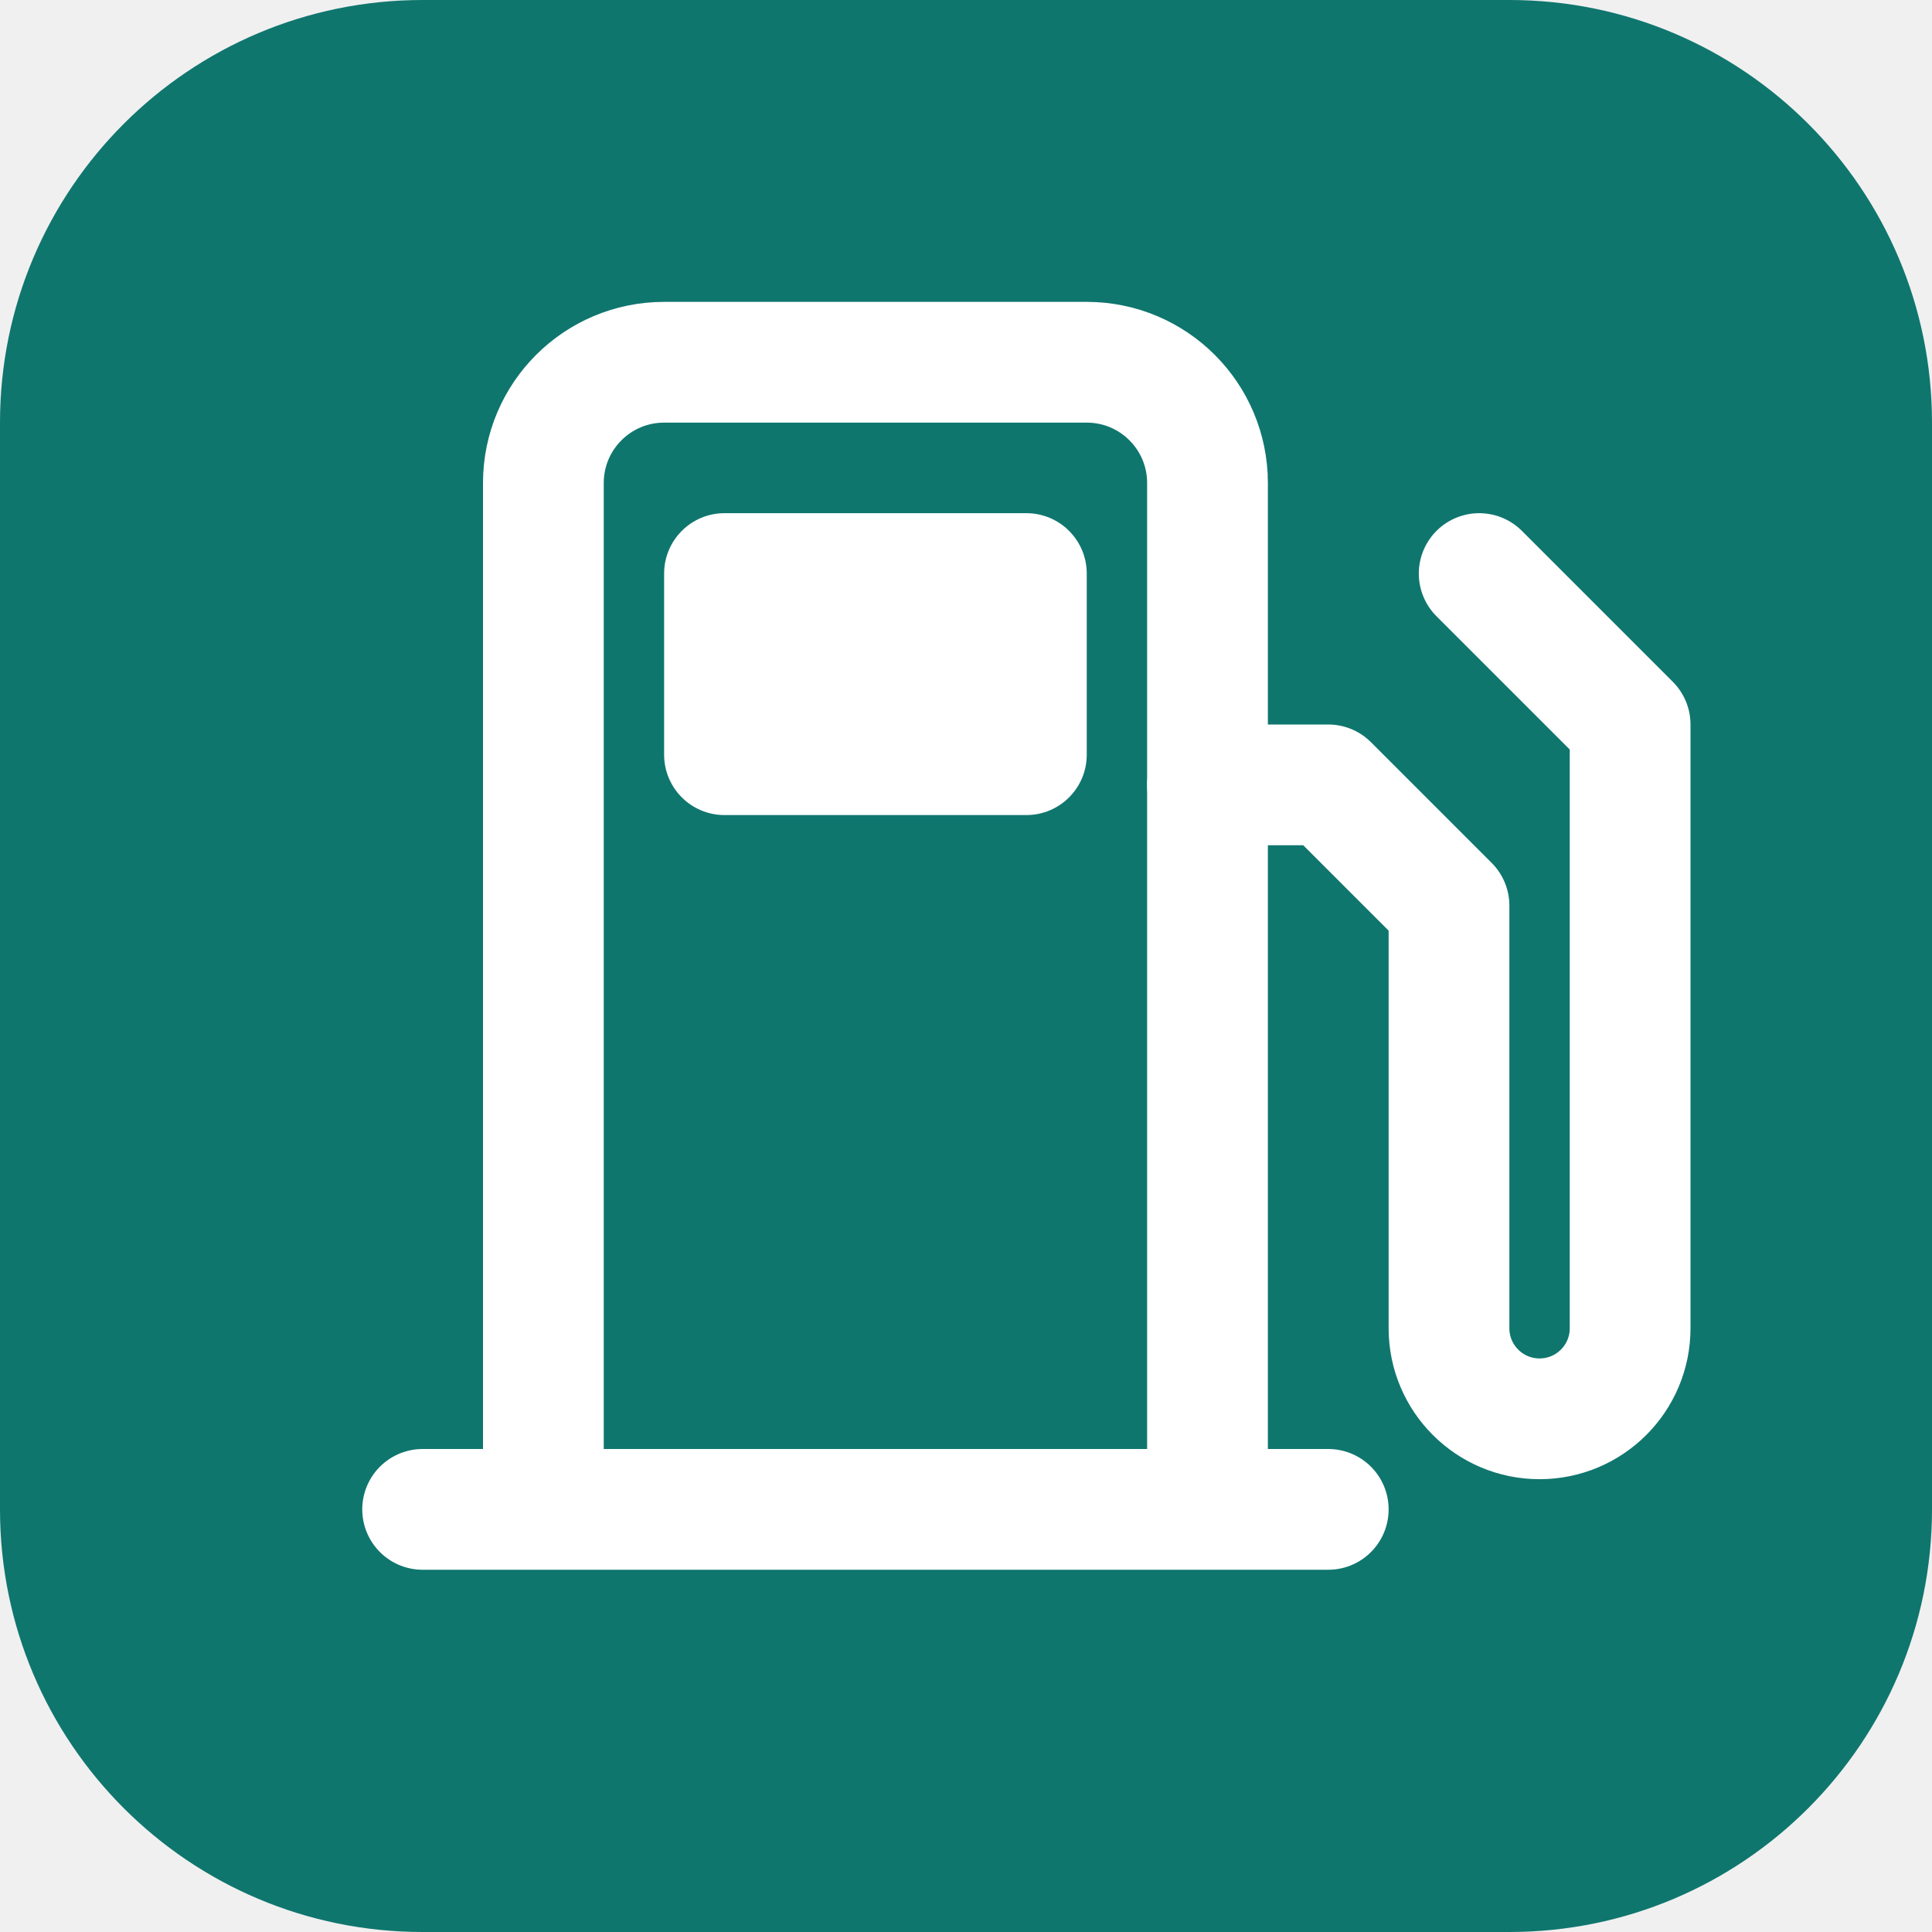
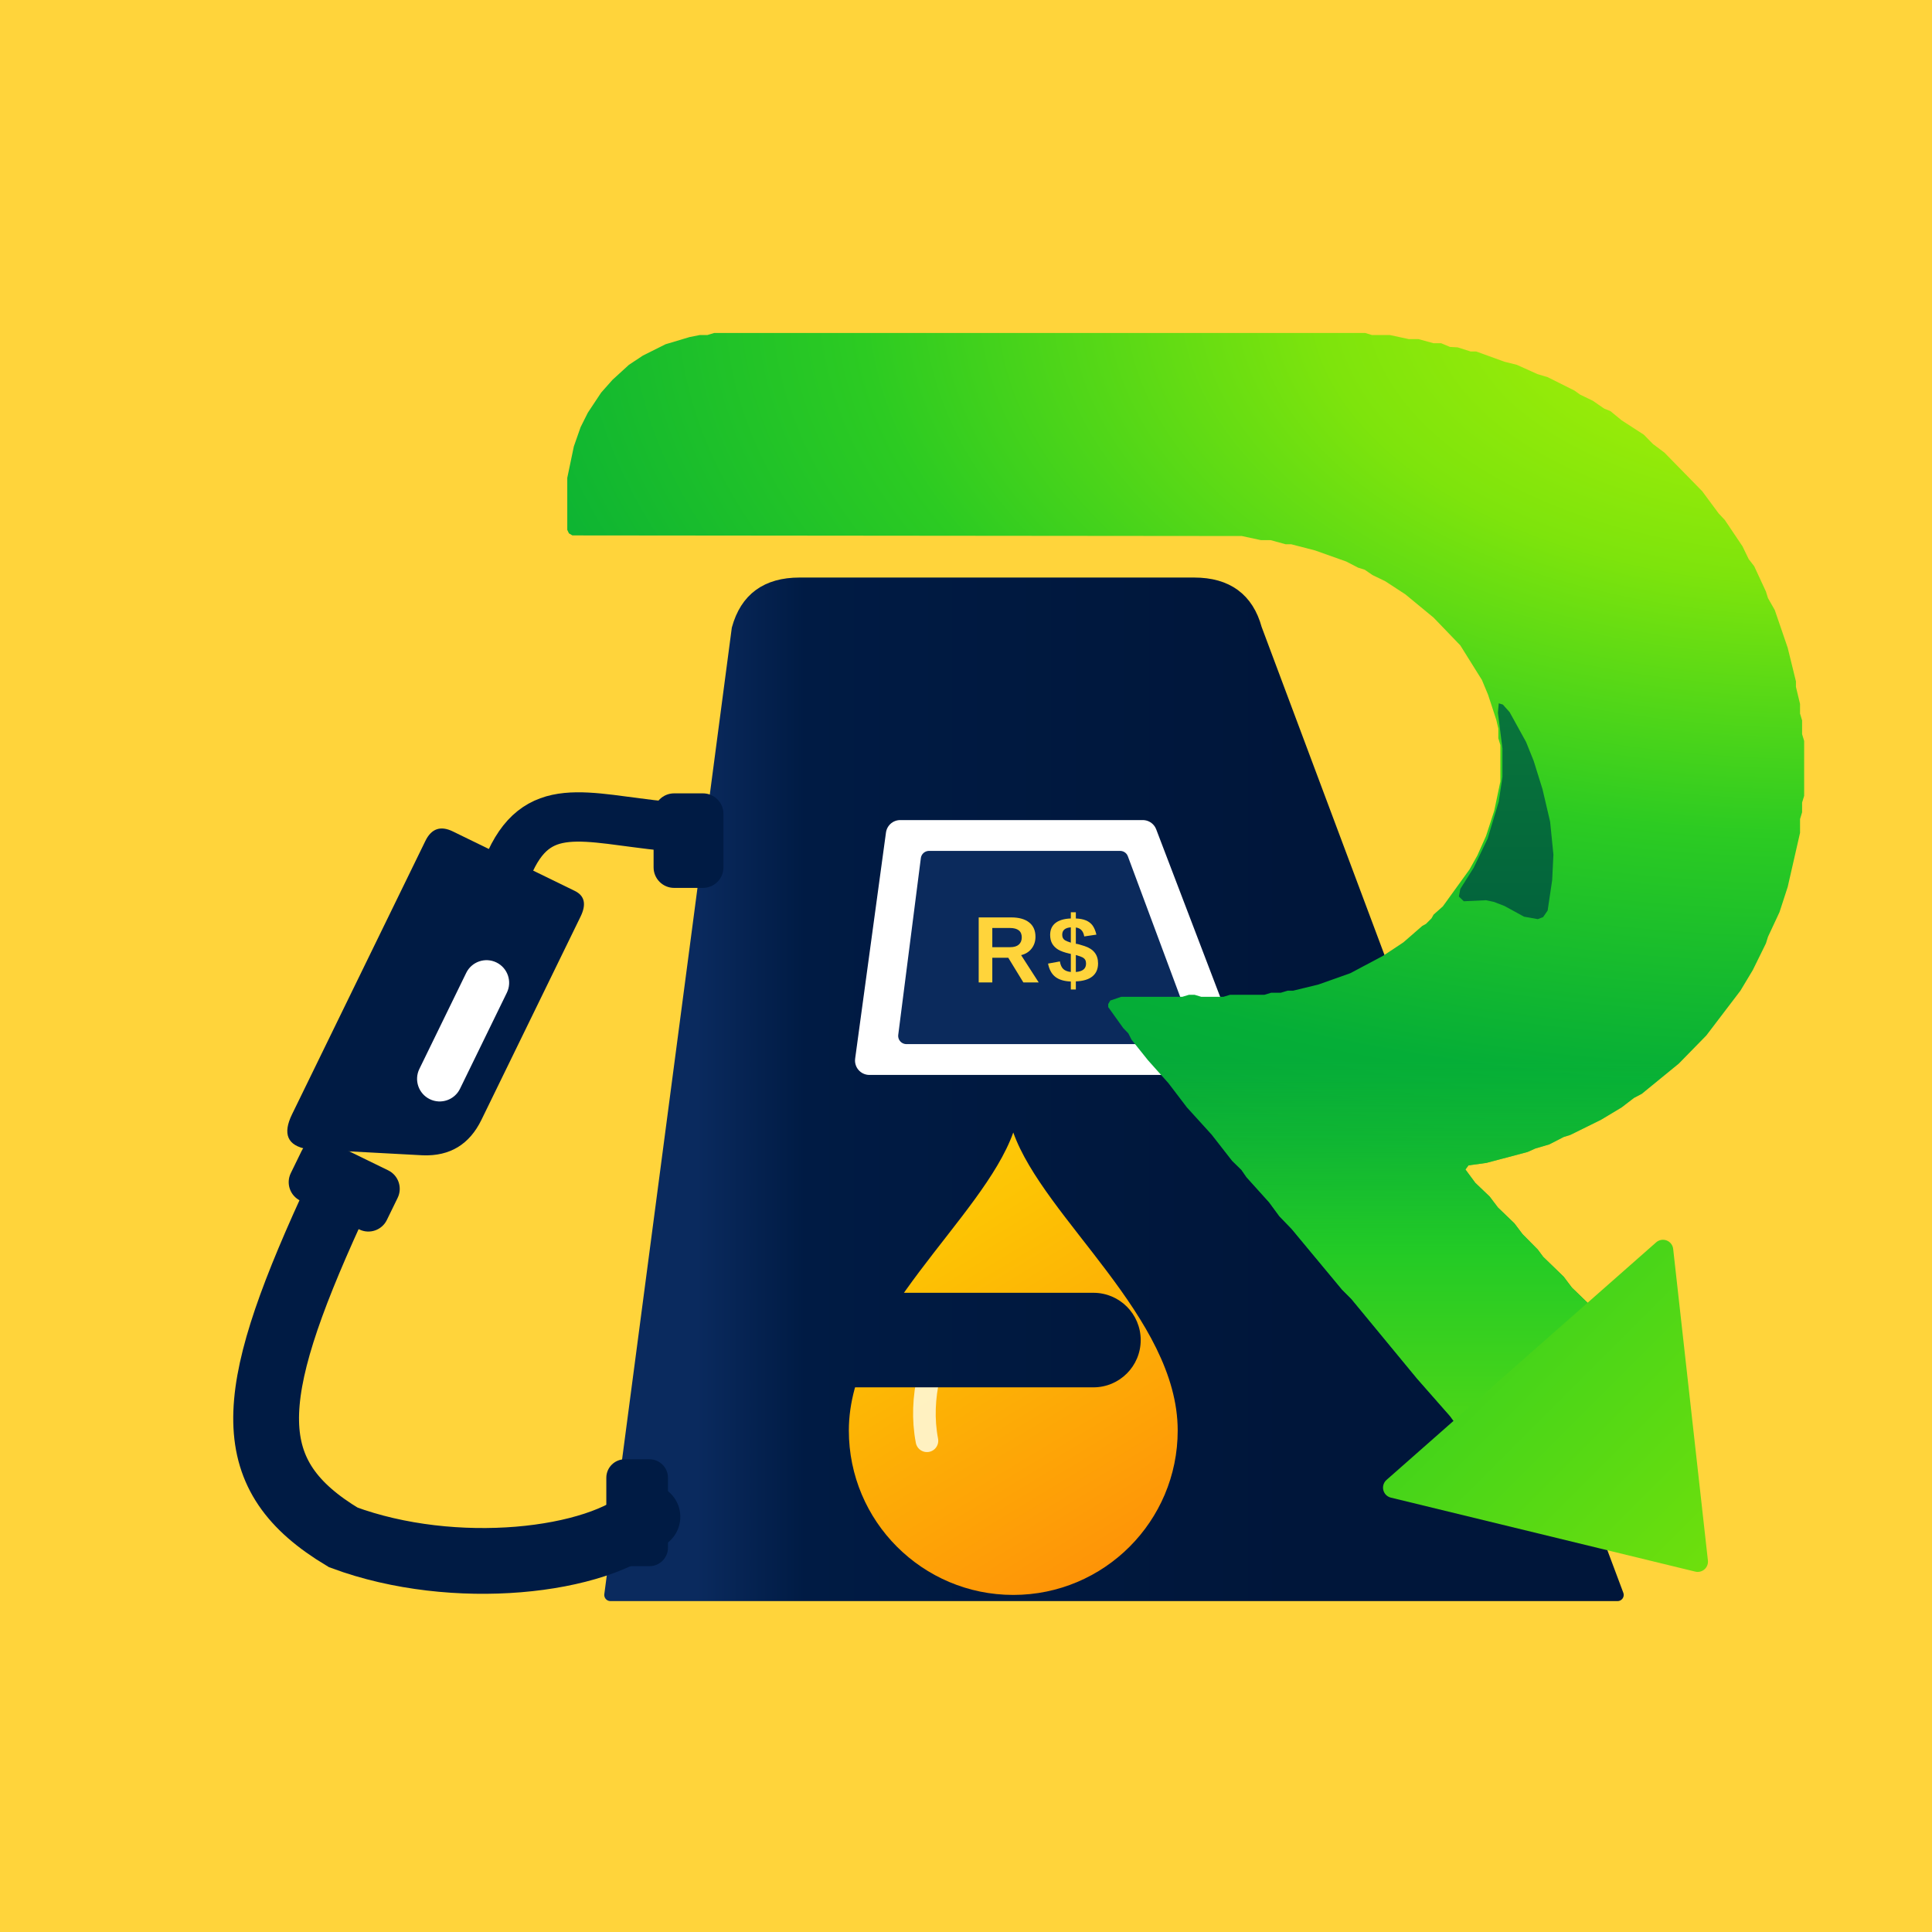
- <svg xmlns="http://www.w3.org/2000/svg" viewBox="0 0 64 64">
-   <rect width="64" height="64" rx="14" fill="#0f766e" />
-   <path d="M18 50V16a4 4 0 0 1 4-4h14a4 4 0 0 1 4 4v34" fill="none" stroke="#fff" stroke-width="4" stroke-linejoin="round" />
-   <rect x="22" y="17" width="14" height="10" rx="2" fill="#fff" />
-   <path d="M14 50h30M40 26h4l4 4v14a3 3 0 0 0 6 0V24l-5-5" fill="none" stroke="#fff" stroke-width="4" stroke-linecap="round" stroke-linejoin="round" />
+ <svg xmlns="http://www.w3.org/2000/svg" viewBox="113 24 940 940">
+   <defs>
+     <linearGradient id="gGota" x1="500" y1="520" x2="690" y2="780" gradientUnits="userSpaceOnUse">
+       <stop offset="0" stop-color="#FFE11A" />
+       <stop offset=".45" stop-color="#FDC304" />
+       <stop offset="1" stop-color="#FE8A08" />
+     </linearGradient>
+     <radialGradient id="gR" cx="1000" cy="170" r="620" gradientUnits="userSpaceOnUse" gradientTransform="translate(1000 170) scale(1.8 1) translate(-1000 -170)">
+       <stop offset="0" stop-color="#B8F404" />
+       <stop offset=".22" stop-color="#7EE40C" />
+       <stop offset=".42" stop-color="#2CCB22" />
+       <stop offset=".62" stop-color="#05AE37" />
+       <stop offset="1" stop-color="#028C46" />
+     </radialGradient>
+     <linearGradient id="gPerna" x1="0" y1="540" x2="0" y2="800" gradientUnits="userSpaceOnUse">
+       <stop offset="0" stop-color="#1DC92B" stop-opacity="0" />
+       <stop offset=".35" stop-color="#22CA26" />
+       <stop offset="1" stop-color="#74E10A" />
+     </linearGradient>
+     <linearGradient id="gSombra" x1="0" y1="340" x2="0" y2="480" gradientUnits="userSpaceOnUse">
+       <stop offset="0" stop-color="#0A7A3A" />
+       <stop offset="1" stop-color="#02623C" />
+     </linearGradient>
+     <linearGradient id="gTela" x1="0" y1="352" x2="0" y2="462" gradientUnits="userSpaceOnUse">
+       <stop offset="0" stop-color="#FFFFFF" />
+       <stop offset="1" stop-color="#E4ECF5" />
+     </linearGradient>
+     <linearGradient id="gCorpo" x1="452" y1="0" x2="744" y2="0" gradientUnits="userSpaceOnUse">
+       <stop offset="0" stop-color="#0A2A5E" />
+       <stop offset=".18" stop-color="#001B44" />
+       <stop offset="1" stop-color="#00163A" />
+     </linearGradient>
+     <clipPath id="cR">
+       <path d="M411.0 208.8 L405.5 215.0 L399.0 224.8 L395.5 231.8 L392.2 241.2 L389.0 256.5 L389.0 281.8 L389.8 283.5 L391.5 284.5 L717.2 284.8 L726.5 286.8 L731.2 286.8 L738.5 288.8 L741.2 288.8 L752.8 291.8 L768.0 297.2 L773.8 300.2 L777.0 301.2 L780.8 303.8 L787.0 306.8 L796.8 313.2 L810.5 324.5 L823.5 338.0 L834.0 354.8 L837.0 362.0 L841.0 374.2 L842.0 378.5 L842.0 383.2 L843.0 386.5 L843.0 404.2 L840.0 418.5 L836.0 430.8 L831.8 440.2 L828.0 447.0 L815.0 465.0 L810.5 469.0 L809.5 470.8 L806.8 473.5 L805.0 474.5 L795.8 482.5 L786.0 489.0 L770.0 497.5 L754.5 503.0 L742.2 506.0 L739.5 506.0 L736.2 507.0 L731.5 507.0 L728.2 508.0 L711.5 508.0 L708.2 509.0 L697.5 509.0 L694.2 508.0 L691.5 508.0 L688.2 509.0 L658.5 509.0 L653.2 510.8 L652.2 512.5 L652.2 514.0 L659.5 524.2 L662.0 526.8 L663.5 529.8 L671.5 539.8 L681.5 551.0 L690.5 562.8 L702.5 576.0 L712.5 588.8 L717.0 593.2 L719.5 596.8 L730.5 609.0 L735.5 615.8 L741.5 622.0 L766.0 651.5 L770.5 656.0 L802.5 694.8 L818.5 713.0 L823.5 719.8 L829.5 726.0 L834.5 732.8 L849.5 750.0 L870.5 775.8 L875.5 781.0 L885.5 793.8 L891.2 800.0 L892.8 800.8 L1011.8 800.8 L1013.2 799.8 L1013.0 797.2 L1010.8 794.2 L1002.8 786.5 L998.8 781.2 L991.8 774.5 L987.8 769.2 L981.8 763.5 L977.8 758.2 L970.8 751.5 L966.8 746.2 L953.8 732.5 L951.2 729.0 L938.8 716.5 L926.8 702.2 L914.8 690.5 L910.8 685.2 L903.8 678.5 L899.8 673.2 L890.8 664.5 L886.8 659.2 L877.8 650.5 L873.8 645.2 L863.8 635.5 L861.2 632.0 L853.8 624.5 L849.8 619.2 L841.8 611.5 L837.8 606.2 L830.8 599.5 L826.0 593.0 L827.5 591.0 L836.2 589.8 L856.2 584.5 L860.0 582.8 L866.8 580.8 L873.8 577.2 L877.0 576.2 L892.0 568.8 L902.0 562.8 L908.0 558.2 L911.8 556.2 L929.8 541.5 L943.2 527.8 L959.8 506.0 L965.8 496.0 L972.2 483.0 L973.2 479.8 L978.8 467.8 L982.8 455.5 L988.8 429.2 L988.8 422.5 L989.8 419.2 L989.8 414.5 L990.8 411.2 L990.8 384.5 L989.8 381.2 L989.8 374.5 L988.8 371.2 L988.8 366.5 L986.8 358.2 L986.8 355.5 L982.8 339.2 L976.5 320.8 L973.2 315.0 L972.2 311.8 L966.5 299.5 L963.8 296.0 L960.8 289.8 L952.2 277.0 L949.2 273.8 L941.2 263.0 L922.8 244.2 L917.2 240.0 L912.8 235.5 L902.0 228.5 L896.5 224.0 L893.5 222.8 L888.0 219.0 L881.8 216.0 L879.0 214.0 L866.0 207.5 L861.0 206.0 L851.0 201.5 L845.0 200.0 L831.2 195.0 L828.5 195.0 L822.2 193.0 L818.5 192.8 L814.2 191.0 L810.5 191.0 L803.2 189.0 L798.5 189.0 L789.2 187.0 L780.5 187.0 L777.2 186.0 L460.5 186.0 L457.2 187.0 L453.5 187.0 L448.5 188.0 L436.8 191.5 L425.8 197.0 L419.0 201.5Z" fill-rule="evenodd" />
+     </clipPath>
+     <linearGradient id="gCorpoNeg" x1="452" y1="0" x2="744" y2="0" gradientUnits="userSpaceOnUse">
+       <stop offset="0" stop-color="#FFFFFF" />
+       <stop offset="1" stop-color="#DCE5F0" />
+     </linearGradient>
+     <linearGradient id="gSeta" x1="760" y1="600" x2="960" y2="800" gradientUnits="userSpaceOnUse">
+       <stop offset="0" stop-color="#22CA26" />
+       <stop offset="1" stop-color="#74E10A" />
+     </linearGradient>
+     <linearGradient id="gGotaA" x1="500" y1="470" x2="700" y2="800" gradientUnits="userSpaceOnUse">
+       <stop offset="0" stop-color="#FFE11A" />
+       <stop offset=".45" stop-color="#FDC304" />
+       <stop offset="1" stop-color="#FE8A08" />
+     </linearGradient>
+   </defs>
+   <rect x="-2000" y="-2000" width="6000" height="6000" fill="#FFD43B" />
+   <mask id="mSeta" maskUnits="userSpaceOnUse" x="-2000" y="-2000" width="6000" height="6000">
+     <rect x="-2000" y="-2000" width="6000" height="6000" fill="#fff" />
+     <path d="M1153.9 423.0 L553.9 951.0 L949.9 1401.0 L1549.9 873.0 Z" fill="#000" />
+   </mask>
+   <path d="M410 800 L472 330 Q478 308 502 308 H694 Q718 308 724 330 L900 800 Z" fill="url(#gCorpo)" stroke="url(#gCorpo)" stroke-width="6" stroke-linejoin="round" />
+   <rect x="431" y="410" width="34" height="46" rx="10" fill="#001B44" />
+   <path d="M360 446 C 374 412, 397 422, 437 426" fill="none" stroke="#001B44" stroke-width="24" stroke-linecap="round" />
+   <g transform="translate(355 448) rotate(116)" fill="#001B44">
+     <path d="M-8 -38 Q-8 -46 2 -46 H112 Q132 -46 140 -28 L162 24 Q166 38 150 38 H2 Q-8 38 -8 28 Z" />
+     <rect x="154" y="-26" width="32" height="52" rx="10" />
+     <rect x="40" y="-30" width="74" height="22" rx="11" fill="#FFFFFF" />
+   </g>
+   <path d="M274 613 C 232 705, 230 742, 280 772 C 334 792, 404 784, 428 762" fill="none" stroke="#001B44" stroke-width="32" stroke-linecap="round" />
+   <rect x="408" y="734" width="30" height="52" rx="9" fill="#001B44" />
+   <path d="M551 430 L669 430 L711 540 L536 540 Z" fill="#FFFFFF" stroke="#FFFFFF" stroke-width="14" stroke-linejoin="round" />
+   <path d="M565 442 L658 442 L690 528 L554 528 Z" fill="#0B2A5C" stroke="#0B2A5C" stroke-width="8" stroke-linejoin="round" />
+   <text x="617" y="502" text-anchor="middle" font-family="Arial Black, Arial, sans-serif" font-weight="900" font-size="46" letter-spacing="3" fill="#FFD43B">R$</text>
+   <g mask="url(#mSeta)">
+     <g>
+       <path d="M411.0 208.8 L405.5 215.0 L399.0 224.8 L395.5 231.8 L392.2 241.2 L389.0 256.5 L389.0 281.8 L389.8 283.5 L391.5 284.5 L717.2 284.8 L726.5 286.8 L731.2 286.8 L738.5 288.8 L741.2 288.8 L752.8 291.8 L768.0 297.2 L773.8 300.2 L777.0 301.2 L780.8 303.8 L787.0 306.8 L796.8 313.2 L810.5 324.5 L823.5 338.0 L834.0 354.8 L837.0 362.0 L841.0 374.2 L842.0 378.5 L842.0 383.2 L843.0 386.5 L843.0 404.2 L840.0 418.5 L836.0 430.8 L831.8 440.2 L828.0 447.0 L815.0 465.0 L810.5 469.0 L809.5 470.8 L806.8 473.5 L805.0 474.5 L795.8 482.5 L786.0 489.0 L770.0 497.5 L754.5 503.0 L742.2 506.0 L739.5 506.0 L736.2 507.0 L731.5 507.0 L728.2 508.0 L711.5 508.0 L708.2 509.0 L697.5 509.0 L694.2 508.0 L691.5 508.0 L688.2 509.0 L658.5 509.0 L653.2 510.8 L652.2 512.5 L652.2 514.0 L659.5 524.2 L662.0 526.8 L663.5 529.8 L671.5 539.8 L681.5 551.0 L690.5 562.8 L702.5 576.0 L712.5 588.8 L717.0 593.2 L719.5 596.8 L730.5 609.0 L735.5 615.8 L741.5 622.0 L766.0 651.5 L770.5 656.0 L802.5 694.8 L818.5 713.0 L823.5 719.8 L829.5 726.0 L834.5 732.8 L849.5 750.0 L870.5 775.8 L875.5 781.0 L885.5 793.8 L891.2 800.0 L892.8 800.8 L1011.8 800.8 L1013.2 799.8 L1013.0 797.2 L1010.8 794.2 L1002.8 786.5 L998.8 781.2 L991.8 774.5 L987.8 769.2 L981.8 763.5 L977.8 758.2 L970.8 751.5 L966.8 746.2 L953.8 732.5 L951.2 729.0 L938.8 716.5 L926.8 702.2 L914.8 690.5 L910.8 685.2 L903.8 678.5 L899.8 673.2 L890.8 664.5 L886.8 659.2 L877.8 650.5 L873.8 645.2 L863.8 635.5 L861.2 632.0 L853.8 624.5 L849.8 619.2 L841.8 611.5 L837.8 606.2 L830.8 599.5 L826.0 593.0 L827.5 591.0 L836.2 589.8 L856.2 584.5 L860.0 582.8 L866.8 580.8 L873.8 577.2 L877.0 576.2 L892.0 568.8 L902.0 562.8 L908.0 558.2 L911.8 556.2 L929.8 541.5 L943.2 527.8 L959.8 506.0 L965.8 496.0 L972.2 483.0 L973.2 479.8 L978.8 467.8 L982.8 455.5 L988.8 429.2 L988.8 422.5 L989.8 419.2 L989.8 414.5 L990.8 411.2 L990.8 384.5 L989.8 381.2 L989.8 374.5 L988.8 371.2 L988.8 366.5 L986.8 358.2 L986.8 355.5 L982.8 339.2 L976.5 320.8 L973.2 315.0 L972.2 311.8 L966.5 299.5 L963.8 296.0 L960.8 289.8 L952.2 277.0 L949.2 273.8 L941.2 263.0 L922.8 244.2 L917.2 240.0 L912.8 235.5 L902.0 228.5 L896.5 224.0 L893.5 222.8 L888.0 219.0 L881.8 216.0 L879.0 214.0 L866.0 207.5 L861.0 206.0 L851.0 201.5 L845.0 200.0 L831.2 195.0 L828.5 195.0 L822.2 193.0 L818.5 192.8 L814.2 191.0 L810.5 191.0 L803.2 189.0 L798.5 189.0 L789.2 187.0 L780.5 187.0 L777.2 186.0 L460.5 186.0 L457.2 187.0 L453.5 187.0 L448.5 188.0 L436.8 191.5 L425.8 197.0 L419.0 201.5Z" fill="url(#gR)" fill-rule="evenodd" />
+       <rect x="640" y="530" width="420" height="290" fill="url(#gPerna)" clip-path="url(#cR)" />
+       <path d="M842.2 366.2 L841.8 370.8 L844.0 388.2 L844.0 402.0 L842.2 414.0 L836.8 432.0 L830.0 446.2 L823.5 456.5 L822.8 460.2 L825.2 462.5 L836.0 462.0 L839.8 462.8 L845.0 464.8 L854.5 470.0 L861.2 471.2 L863.8 470.2 L866.0 467.0 L868.2 452.2 L868.8 439.8 L867.2 423.8 L863.5 408.0 L859.2 394.2 L855.5 385.0 L847.5 370.5 L844.2 366.8Z" fill="url(#gSombra)" />
+     </g>
+   </g>
+   <path d="M922.1 632.2 L939.0 783.8 L790.9 747.8 Z" fill="url(#gSeta)" stroke="url(#gSeta)" stroke-width="10" stroke-linejoin="round" />
+   <path d="M606 575 C621 617 686 665 686 720 A80 80 0 0 1 526 720 C526 665 591 617 606 575 Z" fill="url(#gGotaA)" />
+   <path d="M577 662 C566 683 560 704 564 725" fill="none" stroke="#FFF8D6" stroke-width="11" stroke-linecap="round" opacity=".9" />
+   <rect x="440" y="653" width="228" height="46" rx="23" fill="url(#gCorpo)" />
</svg>
